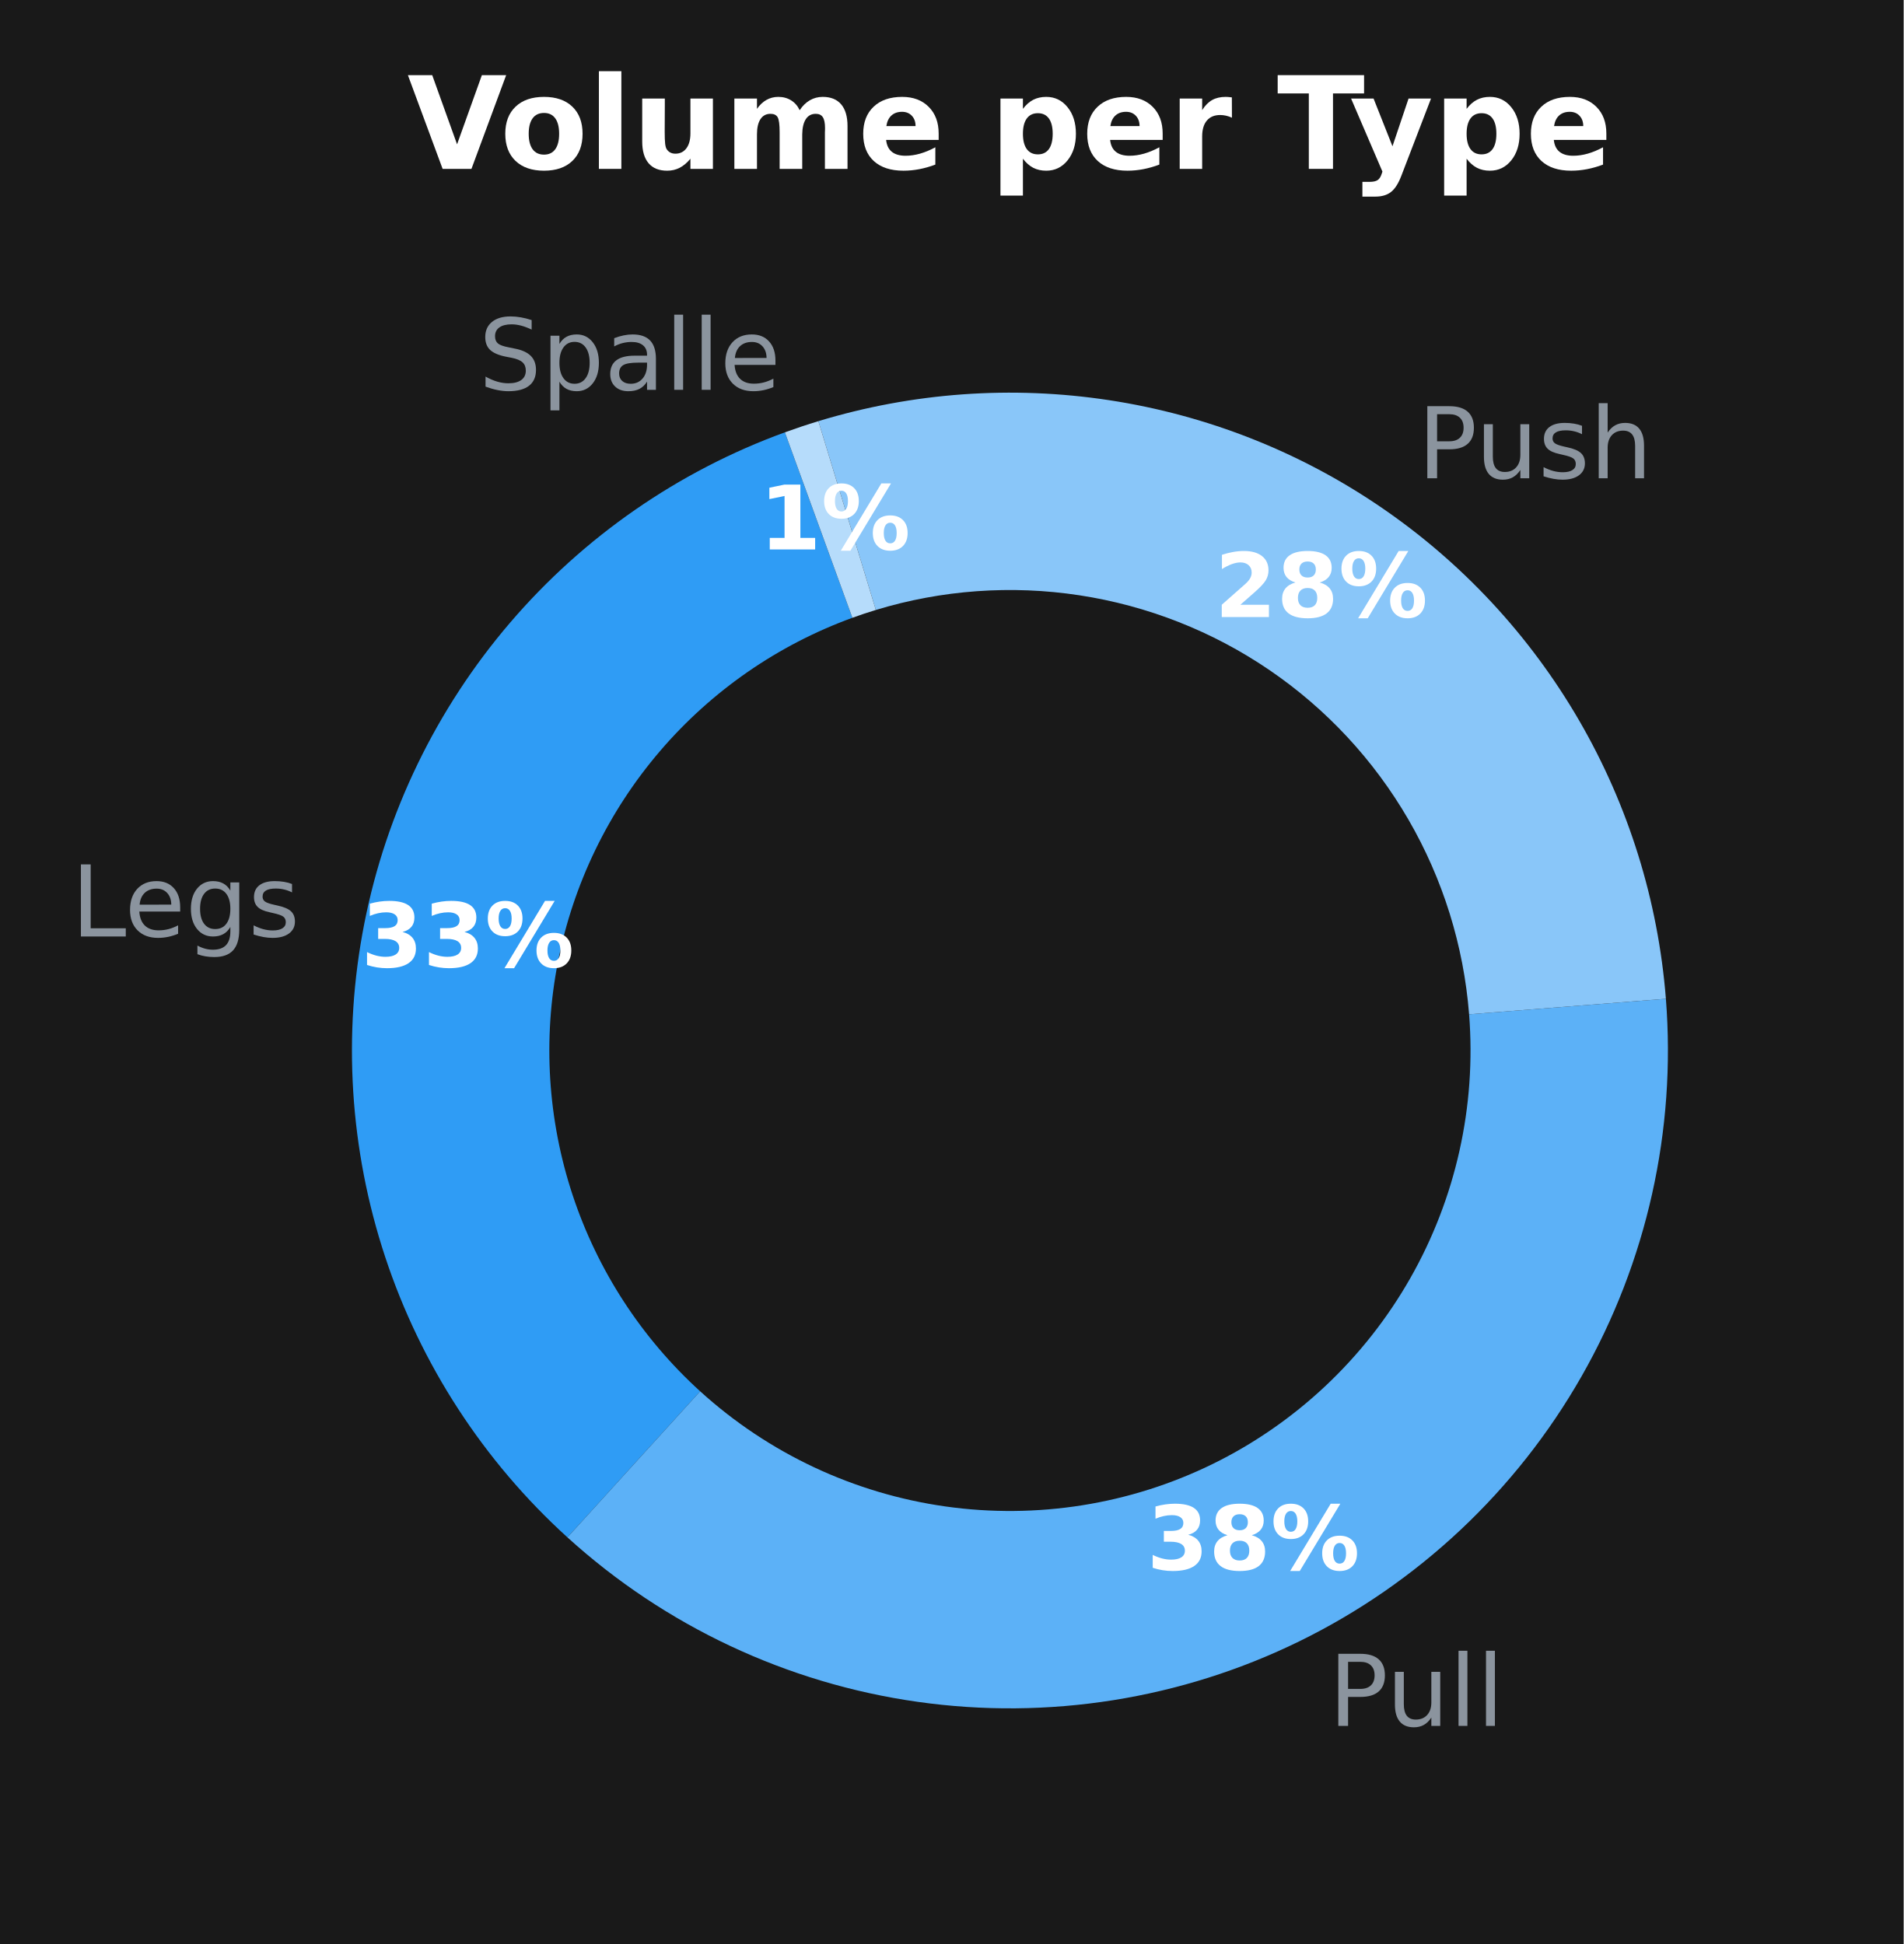
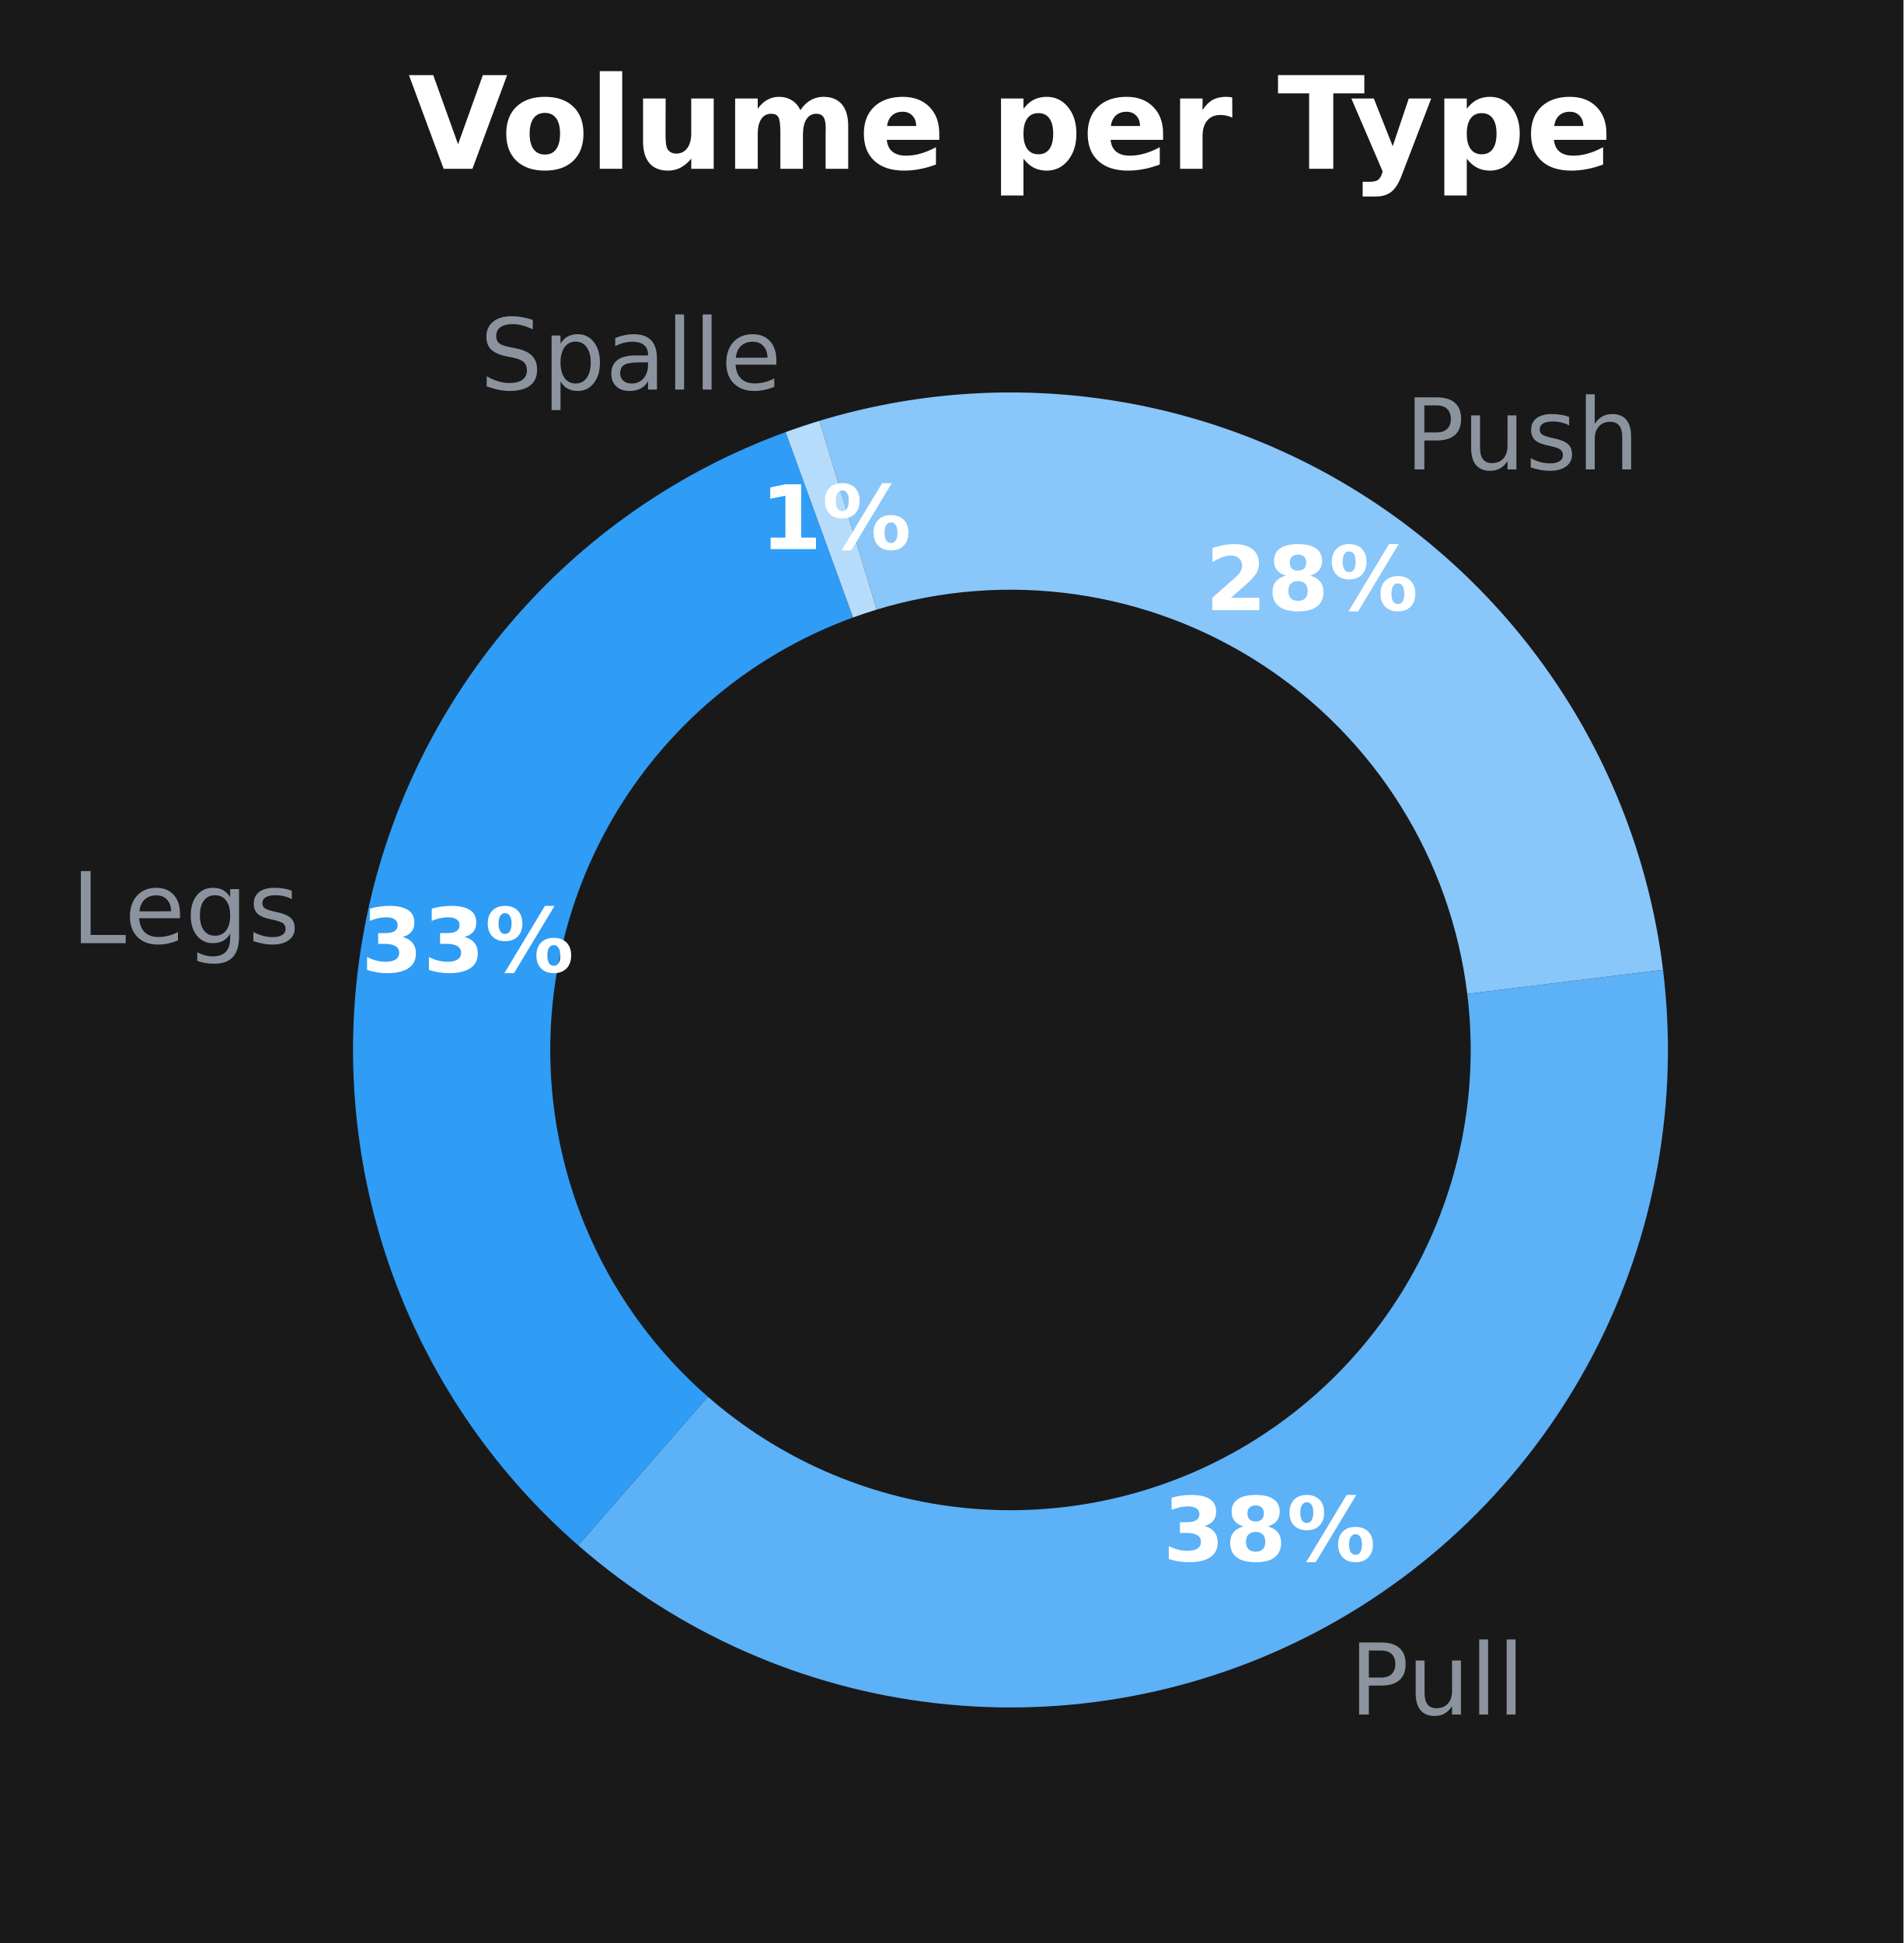
- <svg xmlns="http://www.w3.org/2000/svg" xmlns:xlink="http://www.w3.org/1999/xlink" width="192.472pt" height="196.598pt" viewBox="0 0 192.472 196.598" version="1.1">
+ <svg xmlns="http://www.w3.org/2000/svg" xmlns:xlink="http://www.w3.org/1999/xlink" width="192.61pt" height="196.598pt" viewBox="0 0 192.61 196.598" version="1.1">
  <defs>
    <style type="text/css">*{stroke-linejoin: round; stroke-linecap: butt}</style>
  </defs>
  <g id="figure_1">
    <g id="patch_1">
-       <path d="M 0 196.598  L 192.472 196.598  L 192.472 0  L 0 0  z " style="fill: #191919" />
+       <path d="M 0 196.598  L 192.61 196.598  L 192.61 0  L 0 0  z " style="fill: #191919" />
    </g>
    <g id="axes_1">
      <g id="patch_2">
-         <path d="M 79.358 43.722  C 68.594 47.64 59.022 54.272 51.573 62.973  C 44.124 71.675 39.047 82.155 36.835 93.394  C 34.624 104.633 35.352 116.255 38.949 127.13  C 42.547 138.005 48.892 147.769 57.37 155.473  L 70.792 140.703  C 64.858 135.31 60.416 128.475 57.898 120.863  C 55.38 113.25 54.87 105.115 56.418 97.247  C 57.966 89.38 61.52 82.044 66.735 75.953  C 71.949 69.862 78.649 65.219 86.184 62.477  z " style="fill: #2f9cf5" />
+         <path d="M 79.497 43.722  C 68.626 47.679 58.973 54.403 51.495 63.229  C 44.016 72.054 38.967 82.68 36.848 94.052  C 34.729 105.424 35.613 117.155 39.411 128.082  C 43.209 139.009 49.793 148.758 58.509 156.364  L 71.631 141.326  C 65.53 136.002 60.922 129.178 58.263 121.529  C 55.604 113.88 54.986 105.669 56.469 97.708  C 57.952 89.747 61.486 82.309 66.721 76.131  C 71.956 69.953 78.713 65.246 86.323 62.477  z " style="fill: #2f9cf5" />
      </g>
      <g id="patch_3">
-         <path d="M 57.37 155.473  C 67.236 164.439 79.573 170.236 92.773 172.107  C 105.972 173.979 119.435 171.84 131.405 165.97  C 143.374 160.1 153.308 150.765 159.91 139.183  C 166.512 127.601 169.482 114.297 168.434 101.007  L 148.537 102.576  C 149.271 111.88 147.192 121.192 142.57 129.3  C 137.949 137.407 130.996 143.941 122.617 148.05  C 114.238 152.159 104.814 153.656 95.574 152.346  C 86.335 151.036 77.699 146.979 70.792 140.703  z " style="fill: #5cb1f7" />
+         <path d="M 58.509 156.364  C 68.654 165.217 81.251 170.785 94.626 172.328  C 108.002 173.871 121.536 171.317 133.43 165.007  C 145.324 158.697 155.027 148.922 161.249 136.982  C 167.471 125.041 169.924 111.489 168.282 98.125  L 148.473 100.559  C 149.622 109.914 147.905 119.4 143.549 127.759  C 139.194 136.117 132.402 142.959 124.076 147.376  C 115.75 151.794 106.276 153.581 96.914 152.501  C 87.551 151.421 78.733 147.523 71.631 141.326  z " style="fill: #5cb1f7" />
      </g>
      <g id="patch_4">
-         <path d="M 168.434 101.007  C 167.651 91.087 164.653 81.468 159.661 72.86  C 154.668 64.252 147.808 56.873 139.585 51.268  C 131.363 45.663 121.988 41.973 112.151 40.472  C 102.314 38.97 92.264 39.695 82.744 42.592  L 88.555 61.685  C 95.218 59.658 102.253 59.151 109.139 60.202  C 116.025 61.253 122.588 63.835 128.343 67.759  C 134.099 71.682 138.901 76.848 142.396 82.873  C 145.891 88.899 147.99 95.632 148.537 102.576  z " style="fill: #89c6f9" />
+         <path d="M 168.282 98.125  C 167.099 88.494 163.822 79.237 158.684 71.006  C 153.545 62.775 146.667 55.767 138.533 50.475  C 130.4 45.183 121.206 41.734 111.599 40.37  C 101.991 39.007 92.201 39.761 82.916 42.581  L 88.717 61.678  C 95.216 59.704 102.069 59.176 108.794 60.13  C 115.519 61.085 121.955 63.499 127.648 67.204  C 133.342 70.908 138.156 75.814 141.754 81.576  C 145.351 87.338 147.644 93.817 148.473 100.559  z " style="fill: #89c6f9" />
      </g>
      <g id="patch_5">
-         <path d="M 82.744 42.592  C 82.175 42.765 81.608 42.946 81.044 43.134  C 80.479 43.323 79.917 43.519 79.358 43.722  L 86.184 62.477  C 86.576 62.334 86.969 62.197 87.364 62.065  C 87.759 61.933 88.156 61.807 88.555 61.685  z " style="fill: #b6dcfb" />
+         <path d="M 82.916 42.581  C 82.341 42.756 81.769 42.938 81.199 43.129  C 80.629 43.319 80.061 43.517 79.497 43.722  L 86.323 62.477  C 86.718 62.333 87.115 62.194 87.514 62.061  C 87.913 61.928 88.314 61.801 88.717 61.678  z " style="fill: #b6dcfb" />
      </g>
      <g id="matplotlib.axis_1" />
      <g id="matplotlib.axis_2" />
      <g id="text_1">
-         <g style="fill: #8b949e" transform="translate(7.2 94.70728) scale(0.1 -0.1)">
+         <g style="fill: #8b949e" transform="translate(7.2 95.4311) scale(0.1 -0.1)">
          <defs>
            <path id="DejaVuSans-2f" d="M 628 4666  L 1259 4666  L 1259 531  L 3531 531  L 3531 0  L 628 0  L 628 4666  z " transform="scale(0.015625)" />
            <path id="DejaVuSans-48" d="M 3597 1894  L 3597 1613  L 953 1613  Q 991 1019 1311 708  Q 1631 397 2203 397  Q 2534 397 2845 478  Q 3156 559 3463 722  L 3463 178  Q 3153 47 2828 -22  Q 2503 -91 2169 -91  Q 1331 -91 842 396  Q 353 884 353 1716  Q 353 2575 817 3079  Q 1281 3584 2069 3584  Q 2775 3584 3186 3129  Q 3597 2675 3597 1894  z M 3022 2063  Q 3016 2534 2758 2815  Q 2500 3097 2075 3097  Q 1594 3097 1305 2825  Q 1016 2553 972 2059  L 3022 2063  z " transform="scale(0.015625)" />
            <path id="DejaVuSans-4a" d="M 2906 1791  Q 2906 2416 2648 2759  Q 2391 3103 1925 3103  Q 1463 3103 1205 2759  Q 947 2416 947 1791  Q 947 1169 1205 825  Q 1463 481 1925 481  Q 2391 481 2648 825  Q 2906 1169 2906 1791  z M 3481 434  Q 3481 -459 3084 -895  Q 2688 -1331 1869 -1331  Q 1566 -1331 1297 -1286  Q 1028 -1241 775 -1147  L 775 -588  Q 1028 -725 1275 -790  Q 1522 -856 1778 -856  Q 2344 -856 2625 -561  Q 2906 -266 2906 331  L 2906 616  Q 2728 306 2450 153  Q 2172 0 1784 0  Q 1141 0 747 490  Q 353 981 353 1791  Q 353 2603 747 3093  Q 1141 3584 1784 3584  Q 2172 3584 2450 3431  Q 2728 3278 2906 2969  L 2906 3500  L 3481 3500  L 3481 434  z " transform="scale(0.015625)" />
            <path id="DejaVuSans-56" d="M 2834 3397  L 2834 2853  Q 2591 2978 2328 3040  Q 2066 3103 1784 3103  Q 1356 3103 1142 2972  Q 928 2841 928 2578  Q 928 2378 1081 2264  Q 1234 2150 1697 2047  L 1894 2003  Q 2506 1872 2764 1633  Q 3022 1394 3022 966  Q 3022 478 2636 193  Q 2250 -91 1575 -91  Q 1294 -91 989 -36  Q 684 19 347 128  L 347 722  Q 666 556 975 473  Q 1284 391 1588 391  Q 1994 391 2212 530  Q 2431 669 2431 922  Q 2431 1156 2273 1281  Q 2116 1406 1581 1522  L 1381 1569  Q 847 1681 609 1914  Q 372 2147 372 2553  Q 372 3047 722 3315  Q 1072 3584 1716 3584  Q 2034 3584 2315 3537  Q 2597 3491 2834 3397  z " transform="scale(0.015625)" />
          </defs>
          <use xlink:href="#DejaVuSans-2f" />
          <use xlink:href="#DejaVuSans-48" transform="translate(53.96875 0)" />
          <use xlink:href="#DejaVuSans-4a" transform="translate(115.5 0)" />
          <use xlink:href="#DejaVuSans-56" transform="translate(178.9844 0)" />
        </g>
      </g>
      <g id="text_2">
-         <g style="fill: #8b949e" transform="translate(134.3338 174.5412) scale(0.1 -0.1)">
+         <g style="fill: #8b949e" transform="translate(136.5478 173.4821) scale(0.1 -0.1)">
          <defs>
            <path id="DejaVuSans-33" d="M 1259 4147  L 1259 2394  L 2053 2394  Q 2494 2394 2734 2622  Q 2975 2850 2975 3272  Q 2975 3691 2734 3919  Q 2494 4147 2053 4147  L 1259 4147  z M 628 4666  L 2053 4666  Q 2838 4666 3239 4311  Q 3641 3956 3641 3272  Q 3641 2581 3239 2228  Q 2838 1875 2053 1875  L 1259 1875  L 1259 0  L 628 0  L 628 4666  z " transform="scale(0.015625)" />
            <path id="DejaVuSans-58" d="M 544 1381  L 544 3500  L 1119 3500  L 1119 1403  Q 1119 906 1312 657  Q 1506 409 1894 409  Q 2359 409 2629 706  Q 2900 1003 2900 1516  L 2900 3500  L 3475 3500  L 3475 0  L 2900 0  L 2900 538  Q 2691 219 2414 64  Q 2138 -91 1772 -91  Q 1169 -91 856 284  Q 544 659 544 1381  z M 1991 3584  L 1991 3584  z " transform="scale(0.015625)" />
            <path id="DejaVuSans-4f" d="M 603 4863  L 1178 4863  L 1178 0  L 603 0  L 603 4863  z " transform="scale(0.015625)" />
          </defs>
          <use xlink:href="#DejaVuSans-33" />
          <use xlink:href="#DejaVuSans-58" transform="translate(58.54688 0)" />
          <use xlink:href="#DejaVuSans-4f" transform="translate(121.9219 0)" />
          <use xlink:href="#DejaVuSans-4f" transform="translate(149.7031 0)" />
        </g>
      </g>
      <g id="text_3">
-         <g style="fill: #8b949e" transform="translate(143.3328 48.36898) scale(0.1 -0.1)">
+         <g style="fill: #8b949e" transform="translate(142.1616 47.49651) scale(0.1 -0.1)">
          <defs>
            <path id="DejaVuSans-4b" d="M 3513 2113  L 3513 0  L 2938 0  L 2938 2094  Q 2938 2591 2744 2837  Q 2550 3084 2163 3084  Q 1697 3084 1428 2787  Q 1159 2491 1159 1978  L 1159 0  L 581 0  L 581 4863  L 1159 4863  L 1159 2956  Q 1366 3272 1645 3428  Q 1925 3584 2291 3584  Q 2894 3584 3203 3211  Q 3513 2838 3513 2113  z " transform="scale(0.015625)" />
          </defs>
          <use xlink:href="#DejaVuSans-33" />
          <use xlink:href="#DejaVuSans-58" transform="translate(58.54688 0)" />
          <use xlink:href="#DejaVuSans-56" transform="translate(121.9219 0)" />
          <use xlink:href="#DejaVuSans-4b" transform="translate(174.0156 0)" />
        </g>
      </g>
      <g id="text_4">
-         <g style="fill: #8b949e" transform="translate(48.40231 39.42174) scale(0.1 -0.1)">
+         <g style="fill: #8b949e" transform="translate(48.5592 39.41565) scale(0.1 -0.1)">
          <defs>
            <path id="DejaVuSans-36" d="M 3425 4513  L 3425 3897  Q 3066 4069 2747 4153  Q 2428 4238 2131 4238  Q 1616 4238 1336 4038  Q 1056 3838 1056 3469  Q 1056 3159 1242 3001  Q 1428 2844 1947 2747  L 2328 2669  Q 3034 2534 3370 2195  Q 3706 1856 3706 1288  Q 3706 609 3251 259  Q 2797 -91 1919 -91  Q 1588 -91 1214 -16  Q 841 59 441 206  L 441 856  Q 825 641 1194 531  Q 1563 422 1919 422  Q 2459 422 2753 634  Q 3047 847 3047 1241  Q 3047 1584 2836 1778  Q 2625 1972 2144 2069  L 1759 2144  Q 1053 2284 737 2584  Q 422 2884 422 3419  Q 422 4038 858 4394  Q 1294 4750 2059 4750  Q 2388 4750 2728 4690  Q 3069 4631 3425 4513  z " transform="scale(0.015625)" />
            <path id="DejaVuSans-53" d="M 1159 525  L 1159 -1331  L 581 -1331  L 581 3500  L 1159 3500  L 1159 2969  Q 1341 3281 1617 3432  Q 1894 3584 2278 3584  Q 2916 3584 3314 3078  Q 3713 2572 3713 1747  Q 3713 922 3314 415  Q 2916 -91 2278 -91  Q 1894 -91 1617 61  Q 1341 213 1159 525  z M 3116 1747  Q 3116 2381 2855 2742  Q 2594 3103 2138 3103  Q 1681 3103 1420 2742  Q 1159 2381 1159 1747  Q 1159 1113 1420 752  Q 1681 391 2138 391  Q 2594 391 2855 752  Q 3116 1113 3116 1747  z " transform="scale(0.015625)" />
            <path id="DejaVuSans-44" d="M 2194 1759  Q 1497 1759 1228 1600  Q 959 1441 959 1056  Q 959 750 1161 570  Q 1363 391 1709 391  Q 2188 391 2477 730  Q 2766 1069 2766 1631  L 2766 1759  L 2194 1759  z M 3341 1997  L 3341 0  L 2766 0  L 2766 531  Q 2569 213 2275 61  Q 1981 -91 1556 -91  Q 1019 -91 701 211  Q 384 513 384 1019  Q 384 1609 779 1909  Q 1175 2209 1959 2209  L 2766 2209  L 2766 2266  Q 2766 2663 2505 2880  Q 2244 3097 1772 3097  Q 1472 3097 1187 3025  Q 903 2953 641 2809  L 641 3341  Q 956 3463 1253 3523  Q 1550 3584 1831 3584  Q 2591 3584 2966 3190  Q 3341 2797 3341 1997  z " transform="scale(0.015625)" />
          </defs>
          <use xlink:href="#DejaVuSans-36" />
          <use xlink:href="#DejaVuSans-53" transform="translate(63.48438 0)" />
          <use xlink:href="#DejaVuSans-44" transform="translate(126.9688 0)" />
          <use xlink:href="#DejaVuSans-4f" transform="translate(188.25 0)" />
          <use xlink:href="#DejaVuSans-4f" transform="translate(216.0312 0)" />
          <use xlink:href="#DejaVuSans-48" transform="translate(243.8125 0)" />
        </g>
      </g>
      <g id="text_5">
-         <g style="fill: #ffffff" transform="translate(36.5085 97.78694) scale(0.09 -0.09)">
+         <g style="fill: #ffffff" transform="translate(36.54127 98.33968) scale(0.09 -0.09)">
          <defs>
            <path id="DejaVuSans-Bold-16" d="M 2981 2516  Q 3453 2394 3698 2092  Q 3944 1791 3944 1325  Q 3944 631 3412 270  Q 2881 -91 1863 -91  Q 1503 -91 1142 -33  Q 781 25 428 141  L 428 1069  Q 766 900 1098 814  Q 1431 728 1753 728  Q 2231 728 2486 893  Q 2741 1059 2741 1369  Q 2741 1688 2480 1852  Q 2219 2016 1709 2016  L 1228 2016  L 1228 2791  L 1734 2791  Q 2188 2791 2409 2933  Q 2631 3075 2631 3366  Q 2631 3634 2415 3781  Q 2200 3928 1806 3928  Q 1516 3928 1219 3862  Q 922 3797 628 3669  L 628 4550  Q 984 4650 1334 4700  Q 1684 4750 2022 4750  Q 2931 4750 3382 4451  Q 3834 4153 3834 3553  Q 3834 3144 3618 2883  Q 3403 2622 2981 2516  z " transform="scale(0.015625)" />
            <path id="DejaVuSans-Bold-8" d="M 4959 1925  Q 4738 1925 4616 1733  Q 4494 1541 4494 1184  Q 4494 825 4614 633  Q 4734 441 4959 441  Q 5184 441 5303 633  Q 5422 825 5422 1184  Q 5422 1541 5301 1733  Q 5181 1925 4959 1925  z M 4959 2450  Q 5541 2450 5875 2112  Q 6209 1775 6209 1184  Q 6209 594 5875 251  Q 5541 -91 4959 -91  Q 4378 -91 4042 251  Q 3706 594 3706 1184  Q 3706 1772 4042 2111  Q 4378 2450 4959 2450  z M 2094 -91  L 1403 -91  L 4319 4750  L 5013 4750  L 2094 -91  z M 1453 4750  Q 2034 4750 2367 4411  Q 2700 4072 2700 3481  Q 2700 2891 2367 2550  Q 2034 2209 1453 2209  Q 872 2209 539 2550  Q 206 2891 206 3481  Q 206 4072 539 4411  Q 872 4750 1453 4750  z M 1453 4225  Q 1228 4225 1106 4031  Q 984 3838 984 3481  Q 984 3122 1106 2926  Q 1228 2731 1453 2731  Q 1678 2731 1798 2926  Q 1919 3122 1919 3481  Q 1919 3838 1797 4031  Q 1675 4225 1453 4225  z " transform="scale(0.015625)" />
          </defs>
          <use xlink:href="#DejaVuSans-Bold-16" />
          <use xlink:href="#DejaVuSans-Bold-16" transform="translate(69.57812 0)" />
          <use xlink:href="#DejaVuSans-Bold-8" transform="translate(139.1562 0)" />
        </g>
      </g>
      <g id="text_6">
-         <g style="fill: #ffffff" transform="translate(115.9465 158.7507) scale(0.09 -0.09)">
+         <g style="fill: #ffffff" transform="translate(117.67 157.942) scale(0.09 -0.09)">
          <defs>
            <path id="DejaVuSans-Bold-1b" d="M 2228 2088  Q 1891 2088 1709 1903  Q 1528 1719 1528 1375  Q 1528 1031 1709 848  Q 1891 666 2228 666  Q 2563 666 2741 848  Q 2919 1031 2919 1375  Q 2919 1722 2741 1905  Q 2563 2088 2228 2088  z M 1350 2484  Q 925 2613 709 2878  Q 494 3144 494 3541  Q 494 4131 934 4440  Q 1375 4750 2228 4750  Q 3075 4750 3515 4442  Q 3956 4134 3956 3541  Q 3956 3144 3739 2878  Q 3522 2613 3097 2484  Q 3572 2353 3814 2058  Q 4056 1763 4056 1313  Q 4056 619 3595 264  Q 3134 -91 2228 -91  Q 1319 -91 855 264  Q 391 619 391 1313  Q 391 1763 633 2058  Q 875 2353 1350 2484  z M 1631 3419  Q 1631 3141 1786 2991  Q 1941 2841 2228 2841  Q 2509 2841 2662 2991  Q 2816 3141 2816 3419  Q 2816 3697 2662 3845  Q 2509 3994 2228 3994  Q 1941 3994 1786 3844  Q 1631 3694 1631 3419  z " transform="scale(0.015625)" />
          </defs>
          <use xlink:href="#DejaVuSans-Bold-16" />
          <use xlink:href="#DejaVuSans-Bold-1b" transform="translate(69.57812 0)" />
          <use xlink:href="#DejaVuSans-Bold-8" transform="translate(139.1562 0)" />
        </g>
      </g>
      <g id="text_7">
-         <g style="fill: #ffffff" transform="translate(122.8185 62.40103) scale(0.09 -0.09)">
+         <g style="fill: #ffffff" transform="translate(121.9569 61.73478) scale(0.09 -0.09)">
          <defs>
            <path id="DejaVuSans-Bold-15" d="M 1844 884  L 3897 884  L 3897 0  L 506 0  L 506 884  L 2209 2388  Q 2438 2594 2547 2791  Q 2656 2988 2656 3200  Q 2656 3528 2436 3728  Q 2216 3928 1850 3928  Q 1569 3928 1234 3808  Q 900 3688 519 3450  L 519 4475  Q 925 4609 1322 4679  Q 1719 4750 2100 4750  Q 2938 4750 3402 4381  Q 3866 4013 3866 3353  Q 3866 2972 3669 2642  Q 3472 2313 2841 1759  L 1844 884  z " transform="scale(0.015625)" />
          </defs>
          <use xlink:href="#DejaVuSans-Bold-15" />
          <use xlink:href="#DejaVuSans-Bold-1b" transform="translate(69.57812 0)" />
          <use xlink:href="#DejaVuSans-Bold-8" transform="translate(139.1562 0)" />
        </g>
      </g>
      <g id="text_8">
-         <g style="fill: #ffffff" transform="translate(76.77429 55.5686) scale(0.09 -0.09)">
+         <g style="fill: #ffffff" transform="translate(76.92687 55.56394) scale(0.09 -0.09)">
          <defs>
            <path id="DejaVuSans-Bold-14" d="M 750 831  L 1813 831  L 1813 3847  L 722 3622  L 722 4441  L 1806 4666  L 2950 4666  L 2950 831  L 4013 831  L 4013 0  L 750 0  L 750 831  z " transform="scale(0.015625)" />
          </defs>
          <use xlink:href="#DejaVuSans-Bold-14" />
          <use xlink:href="#DejaVuSans-Bold-8" transform="translate(69.57812 0)" />
        </g>
      </g>
      <g id="text_9">
-         <g style="fill: #ffffff" transform="translate(41.17943 17.07797) scale(0.13 -0.13)">
+         <g style="fill: #ffffff" transform="translate(41.31806 17.07797) scale(0.13 -0.13)">
          <defs>
            <path id="DejaVuSans-Bold-39" d="M 31 4666  L 1241 4666  L 2478 1222  L 3713 4666  L 4922 4666  L 3194 0  L 1759 0  L 31 4666  z " transform="scale(0.015625)" />
            <path id="DejaVuSans-Bold-52" d="M 2203 2784  Q 1831 2784 1636 2517  Q 1441 2250 1441 1747  Q 1441 1244 1636 976  Q 1831 709 2203 709  Q 2569 709 2762 976  Q 2956 1244 2956 1747  Q 2956 2250 2762 2517  Q 2569 2784 2203 2784  z M 2203 3584  Q 3106 3584 3614 3096  Q 4122 2609 4122 1747  Q 4122 884 3614 396  Q 3106 -91 2203 -91  Q 1297 -91 786 396  Q 275 884 275 1747  Q 275 2609 786 3096  Q 1297 3584 2203 3584  z " transform="scale(0.015625)" />
            <path id="DejaVuSans-Bold-4f" d="M 538 4863  L 1656 4863  L 1656 0  L 538 0  L 538 4863  z " transform="scale(0.015625)" />
            <path id="DejaVuSans-Bold-58" d="M 500 1363  L 500 3500  L 1625 3500  L 1625 3150  Q 1625 2866 1622 2436  Q 1619 2006 1619 1863  Q 1619 1441 1641 1255  Q 1663 1069 1716 984  Q 1784 875 1895 815  Q 2006 756 2150 756  Q 2500 756 2700 1025  Q 2900 1294 2900 1772  L 2900 3500  L 4019 3500  L 4019 0  L 2900 0  L 2900 506  Q 2647 200 2364 54  Q 2081 -91 1741 -91  Q 1134 -91 817 281  Q 500 653 500 1363  z " transform="scale(0.015625)" />
            <path id="DejaVuSans-Bold-50" d="M 3781 2919  Q 3994 3244 4286 3414  Q 4578 3584 4928 3584  Q 5531 3584 5847 3212  Q 6163 2841 6163 2131  L 6163 0  L 5038 0  L 5038 1825  Q 5041 1866 5042 1909  Q 5044 1953 5044 2034  Q 5044 2406 4934 2573  Q 4825 2741 4581 2741  Q 4263 2741 4089 2478  Q 3916 2216 3909 1719  L 3909 0  L 2784 0  L 2784 1825  Q 2784 2406 2684 2573  Q 2584 2741 2328 2741  Q 2006 2741 1831 2477  Q 1656 2213 1656 1722  L 1656 0  L 531 0  L 531 3500  L 1656 3500  L 1656 2988  Q 1863 3284 2130 3434  Q 2397 3584 2719 3584  Q 3081 3584 3359 3409  Q 3638 3234 3781 2919  z " transform="scale(0.015625)" />
            <path id="DejaVuSans-Bold-48" d="M 4031 1759  L 4031 1441  L 1416 1441  Q 1456 1047 1700 850  Q 1944 653 2381 653  Q 2734 653 3104 758  Q 3475 863 3866 1075  L 3866 213  Q 3469 63 3072 -14  Q 2675 -91 2278 -91  Q 1328 -91 801 392  Q 275 875 275 1747  Q 275 2603 792 3093  Q 1309 3584 2216 3584  Q 3041 3584 3536 3087  Q 4031 2591 4031 1759  z M 2881 2131  Q 2881 2450 2695 2645  Q 2509 2841 2209 2841  Q 1884 2841 1681 2658  Q 1478 2475 1428 2131  L 2881 2131  z " transform="scale(0.015625)" />
            <path id="DejaVuSans-Bold-3" transform="scale(0.015625)" />
            <path id="DejaVuSans-Bold-53" d="M 1656 506  L 1656 -1331  L 538 -1331  L 538 3500  L 1656 3500  L 1656 2988  Q 1888 3294 2169 3439  Q 2450 3584 2816 3584  Q 3463 3584 3878 3070  Q 4294 2556 4294 1747  Q 4294 938 3878 423  Q 3463 -91 2816 -91  Q 2450 -91 2169 54  Q 1888 200 1656 506  z M 2400 2772  Q 2041 2772 1848 2508  Q 1656 2244 1656 1747  Q 1656 1250 1848 986  Q 2041 722 2400 722  Q 2759 722 2948 984  Q 3138 1247 3138 1747  Q 3138 2247 2948 2509  Q 2759 2772 2400 2772  z " transform="scale(0.015625)" />
            <path id="DejaVuSans-Bold-55" d="M 3138 2547  Q 2991 2616 2845 2648  Q 2700 2681 2553 2681  Q 2122 2681 1889 2404  Q 1656 2128 1656 1613  L 1656 0  L 538 0  L 538 3500  L 1656 3500  L 1656 2925  Q 1872 3269 2151 3426  Q 2431 3584 2822 3584  Q 2878 3584 2943 3579  Q 3009 3575 3134 3559  L 3138 2547  z " transform="scale(0.015625)" />
            <path id="DejaVuSans-Bold-37" d="M 31 4666  L 4331 4666  L 4331 3756  L 2784 3756  L 2784 0  L 1581 0  L 1581 3756  L 31 3756  L 31 4666  z " transform="scale(0.015625)" />
            <path id="DejaVuSans-Bold-5c" d="M 78 3500  L 1197 3500  L 2138 1125  L 2938 3500  L 4056 3500  L 2584 -331  Q 2363 -916 2067 -1148  Q 1772 -1381 1288 -1381  L 641 -1381  L 641 -647  L 991 -647  Q 1275 -647 1404 -556  Q 1534 -466 1606 -231  L 1638 -134  L 78 3500  z " transform="scale(0.015625)" />
          </defs>
          <use xlink:href="#DejaVuSans-Bold-39" />
          <use xlink:href="#DejaVuSans-Bold-52" transform="translate(71.92188 0)" />
          <use xlink:href="#DejaVuSans-Bold-4f" transform="translate(140.625 0)" />
          <use xlink:href="#DejaVuSans-Bold-58" transform="translate(174.9062 0)" />
          <use xlink:href="#DejaVuSans-Bold-50" transform="translate(246.0938 0)" />
          <use xlink:href="#DejaVuSans-Bold-48" transform="translate(350.2969 0)" />
          <use xlink:href="#DejaVuSans-Bold-3" transform="translate(418.125 0)" />
          <use xlink:href="#DejaVuSans-Bold-53" transform="translate(452.9375 0)" />
          <use xlink:href="#DejaVuSans-Bold-48" transform="translate(524.5156 0)" />
          <use xlink:href="#DejaVuSans-Bold-55" transform="translate(592.3438 0)" />
          <use xlink:href="#DejaVuSans-Bold-3" transform="translate(641.6562 0)" />
          <use xlink:href="#DejaVuSans-Bold-37" transform="translate(676.4688 0)" />
          <use xlink:href="#DejaVuSans-Bold-5c" transform="translate(732.8281 0)" />
          <use xlink:href="#DejaVuSans-Bold-53" transform="translate(798.0156 0)" />
          <use xlink:href="#DejaVuSans-Bold-48" transform="translate(869.5938 0)" />
        </g>
      </g>
    </g>
  </g>
</svg>
